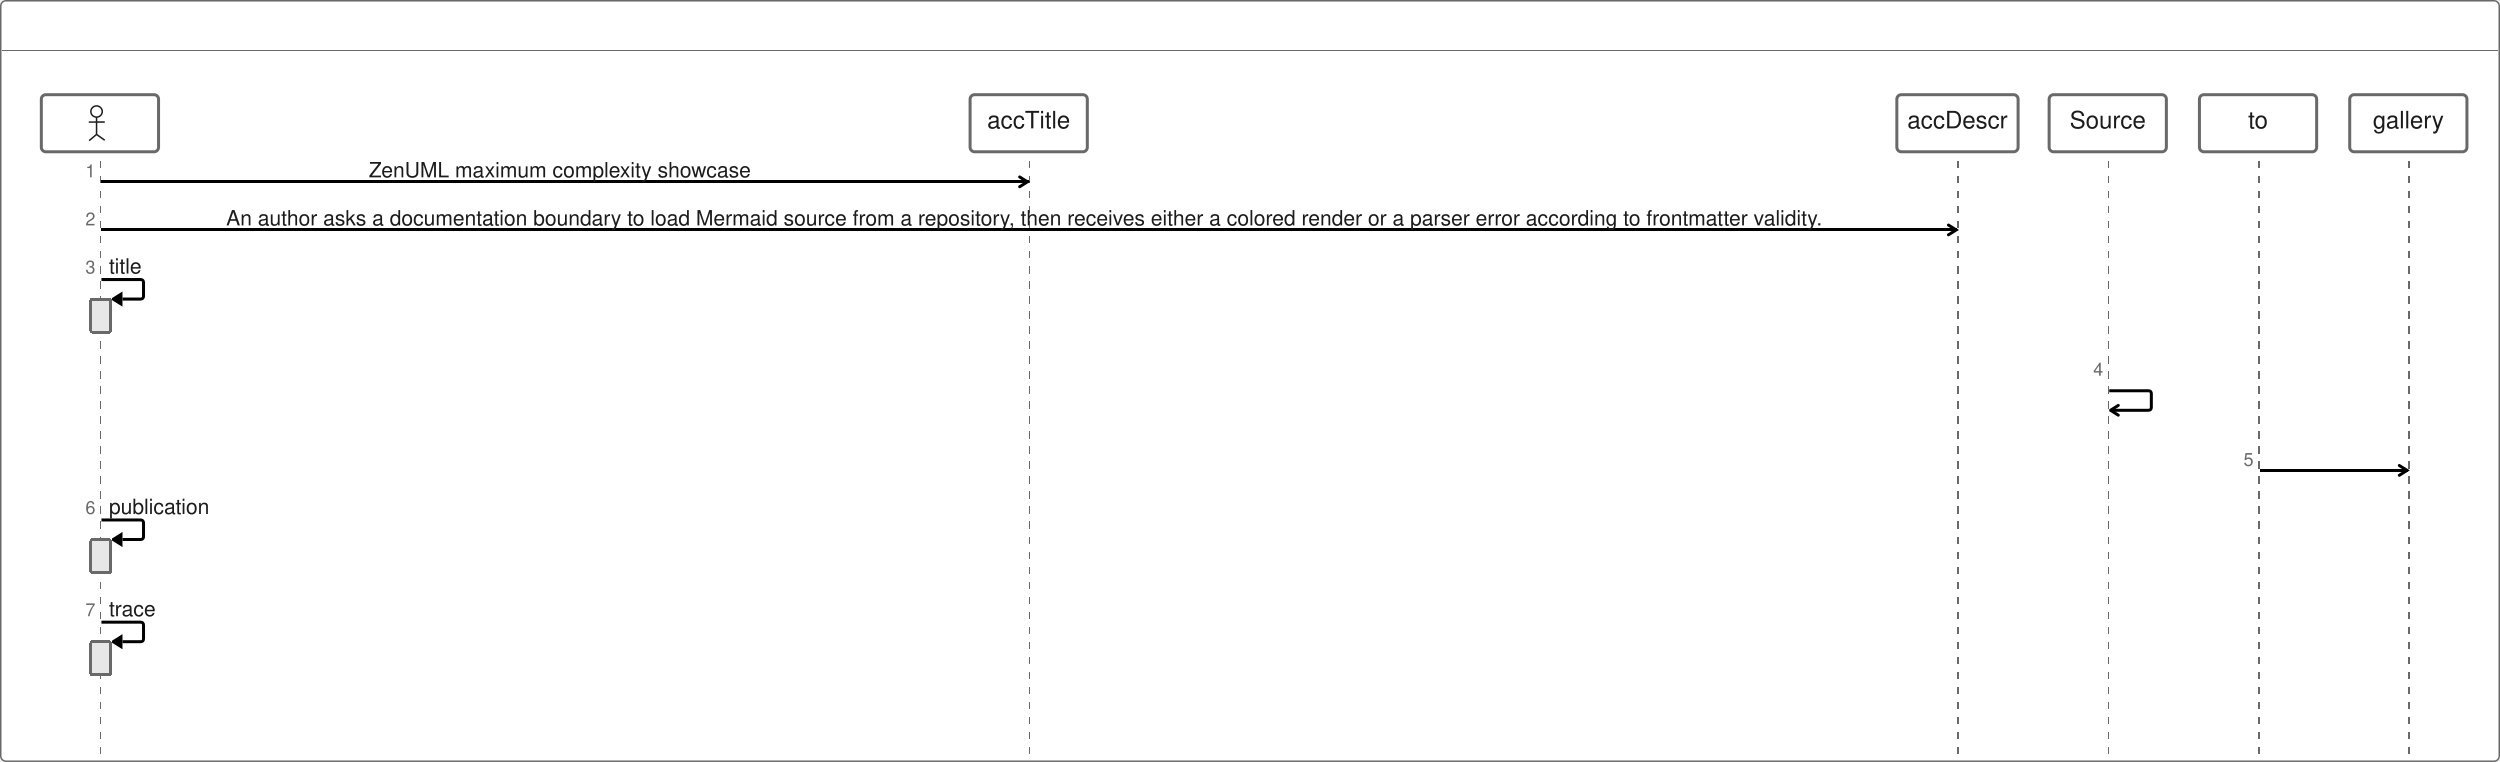
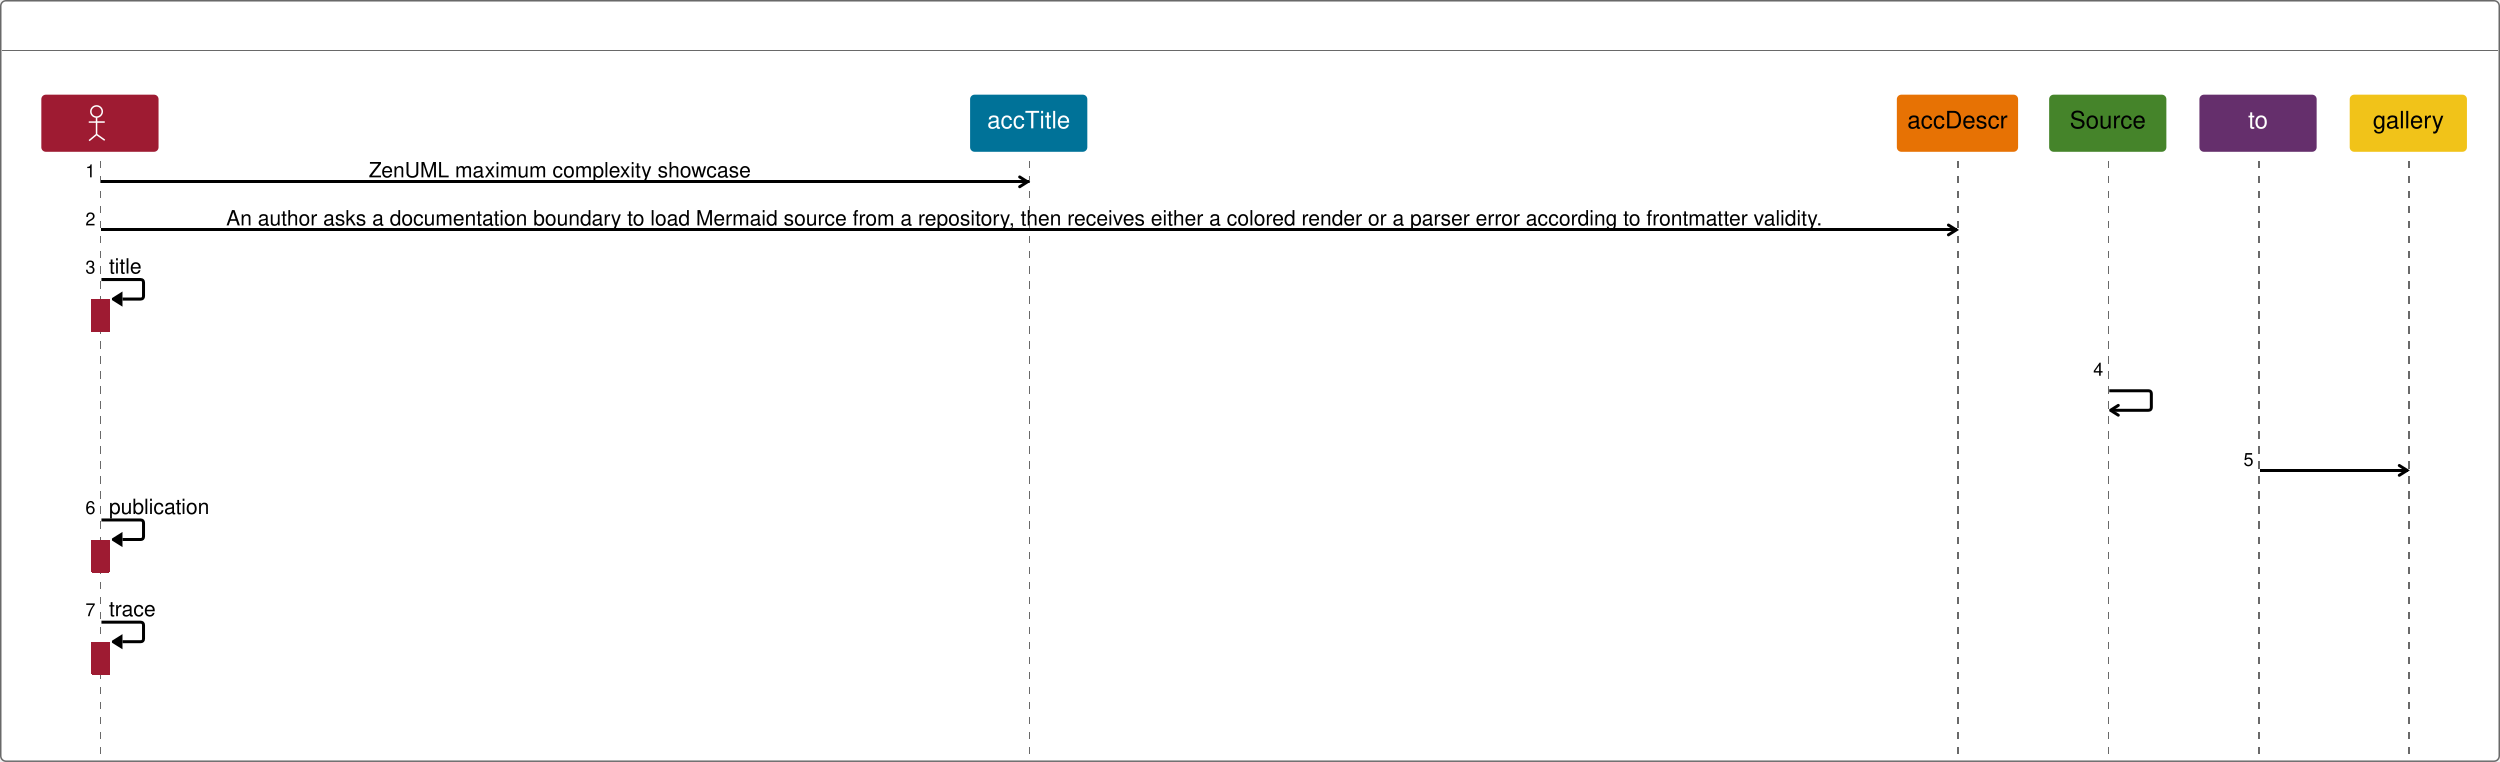
- <svg xmlns="http://www.w3.org/2000/svg" id="my-svg" width="100%" style="max-width: 1663.5px; background-color:white;" viewBox="0 0 1663.5 507" role="graphics-document document" aria-roledescription="zenuml" aria-labelledby="mermaid-zenuml-colorset2-title" aria-describedby="mermaid-zenuml-colorset2-desc">
+ <svg xmlns="http://www.w3.org/2000/svg" id="my-svg" width="100%" style="max-width: 1663.5px; background-color:white;" viewBox="0 0 1663.5 507" role="graphics-document document" aria-roledescription="zenuml" data-colorset="colorset2" data-palette-normalization="{&quot;#222222&quot;: &quot;#1c1c1c&quot;, &quot;#333333&quot;: &quot;#363636&quot;, &quot;#666666&quot;: &quot;#696969&quot;, &quot;#6b7280&quot;: &quot;#696969&quot;, &quot;#aaaa33&quot;: &quot;#98700c&quot;, &quot;#dedede&quot;: &quot;#e7e7e7&quot;, &quot;#e5e7eb&quot;: &quot;#e7e7e7&quot;, &quot;#fff5ad&quot;: &quot;#fff4cc&quot;}" aria-labelledby="mermaid-zenuml-colorset2-title" aria-describedby="mermaid-zenuml-colorset2-desc" data-category-presentation="solid-first">
  <defs>
    <style>
  .frame-border-outer { fill:#696969; }
  .frame-border-inner { fill:#ffffff; }
  .frame-header-bg { fill:#ffffff; }
  .frame-header-line { stroke:#696969; stroke-width: 1; shape-rendering: crispEdges; }
  .frame-title { font-family: Helvetica, Verdana, serif; font-size: 16px; font-weight: 600; fill:#1c1c1c; }
  .participant-box { fill:#ffffff; stroke:#696969; stroke-width: 2; }
  .participant-label { font-family: Helvetica, Verdana, serif; font-size: 16px; fill:#1c1c1c; }
  .participant-icon { color:#1c1c1c; }
  .participant-icon [fill="currentColor"]:not([stroke]) { stroke:#696969; stroke-width: 1; }
  .lifeline { stroke:#696969; stroke-width: 1; }
  .message-line { stroke:#000; stroke-width: 2; shape-rendering: crispEdges; }
  .message-label { font-family: Helvetica, Verdana, serif; font-size: 14px; fill:#1c1c1c; }
  .arrow-head { fill:#000; stroke:#000; stroke-width: 2; }
  .arrow-open { fill:none; }
  .occurrence { fill:#e7e7e7; stroke:#696969; stroke-width: 2; shape-rendering: crispEdges; }
  .fragment-border { fill:none; stroke:#696969; stroke-width: 1; shape-rendering: crispEdges; }
  .fragment-header { fill:#e7e7e7; fill-opacity: 0.498; stroke:none; shape-rendering: crispEdges; }
  .fragment-label { font-family: Helvetica, Verdana, serif; font-size: 14px; font-weight: 600; fill:#000; }
  .fragment-condition { font-family: Helvetica, Verdana, serif; font-size: 14px; fill:#000; }
  .fragment-separator { stroke:#e7e7e7; stroke-width: 1; shape-rendering: crispEdges; }
  .fragment-section-label { font-family: Helvetica, Verdana, serif; font-size: 14px; fill:#000; }
  .return-line { stroke:#000; stroke-width: 2; stroke-dasharray: 6,4; shape-rendering: crispEdges; }
  .return-arrow { stroke:#000; stroke-width: 2; fill:none; }
  .return-label { font-family: Helvetica, Verdana, serif; font-size: 14px; fill:#1c1c1c; }
  .return-icon { fill:#1c1c1c; }
  .divider-line { stroke:#98700c; stroke-width: 1; }
  .divider-bg { fill:#fff4cc; stroke:#98700c; stroke-width: 1; }
  .divider-label { font-family: Helvetica, Verdana, serif; font-size: 14px; fill:#363636; }
  .comment-text { font-family: Helvetica, Verdana, serif; font-size: 14px; fill:#363636; opacity: 0.5; }
  .seq-number { font-family: Helvetica, Verdana, serif; font-size: 12px; font-weight: 100; fill:#696969; }
  .group-outline { fill:none; stroke:#696969; }
  .group-title-bg { fill:#ffffff; stroke:none; }
  .group-title-text { font-family: Helvetica, Verdana, serif; font-size: 13px; font-weight: 400; fill:#1c1c1c; }
</style>
  </defs>
  <rect class="frame-border-outer" x="0" y="0" width="1663.5" height="507" rx="4" fill="#696969" />
  <rect class="frame-border-inner" x="1" y="1" width="1661.5" height="505" rx="3" fill="#fff" />
  <line class="frame-header-line" x1="1" y1="33.5" x2="1662.5" y2="33.5" />
  <g transform="translate(11, 34)">
    <line x1="56" y1="68" x2="56" y2="472" class="lifeline" stroke-dasharray="5,5" stroke-dashoffset="5" shape-rendering="crispEdges" />
    <line x1="674" y1="68" x2="674" y2="472" class="lifeline" stroke-dasharray="5,5" stroke-dashoffset="5" shape-rendering="crispEdges" />
    <line x1="1292" y1="68" x2="1292" y2="472" class="lifeline" stroke-dasharray="5,5" stroke-dashoffset="5" shape-rendering="crispEdges" />
    <line x1="1392" y1="68" x2="1392" y2="472" class="lifeline" stroke-dasharray="5,5" stroke-dashoffset="5" shape-rendering="crispEdges" />
    <line x1="1492" y1="68" x2="1492" y2="472" class="lifeline" stroke-dasharray="5,5" stroke-dashoffset="5" shape-rendering="crispEdges" />
    <line x1="1592" y1="68" x2="1592" y2="472" class="lifeline" stroke-dasharray="5,5" stroke-dashoffset="5" shape-rendering="crispEdges" />
    <g class="participant participant-starter" data-participant="_STARTER_">
-       <rect x="16.5" y="29" width="78" height="38" rx="3" class="participant-box" />
-       <g class="participant-icon" transform="translate(41.5, 36) scale(1)" fill="none">
+       <rect x="16.5" y="29" width="78" height="38" rx="3" class="participant-box" style="fill:#9e1b32 !important;fill-opacity:1 !important;opacity:1;stroke:none !important;stroke-width:0 !important;" />
+       <g class="participant-icon" transform="translate(41.5, 36) scale(1)" fill="none" style="color:#ffffff !important;">
        <g>
          <path d="M15.549 4.198C15.549 5.188 15.149 6.137 14.436 6.837C13.723 7.537 12.757 7.931 11.749 7.931C10.741 7.931 9.774 7.537 9.061 6.837C8.349 6.137 7.948 5.188 7.948 4.198C7.948 3.208 8.349 2.258 9.061 1.558C9.774 0.858 10.741 0.465 11.749 0.465C12.757 0.465 13.723 0.858 14.436 1.558C15.149 2.258 15.549 3.208 15.549 4.198Z" stroke="currentColor" />
          <path d="M6.549 11.215L17.203 11.207M11.747 8.066V19.581V8.066ZM11.747 19.439L6.798 23.574L11.747 19.439ZM11.755 19.439L17.186 23.305L11.755 19.439Z" stroke="currentColor" />
        </g>
      </g>
    </g>
    <g class="participant" data-participant="accTitle">
-       <rect x="634.5" y="29" width="78" height="38" rx="3" class="participant-box" />
-       <text x="673.5" y="47.75" text-anchor="middle" dominant-baseline="central" class="participant-label">accTitle</text>
+       <rect x="634.5" y="29" width="78" height="38" rx="3" class="participant-box" style="fill:#007298 !important;fill-opacity:1 !important;opacity:1;stroke:none !important;stroke-width:0 !important;" />
+       <text x="673.5" y="47.75" text-anchor="middle" dominant-baseline="central" class="participant-label" style="fill:#ffffff !important;color:#ffffff !important;">accTitle</text>
    </g>
    <g class="participant" data-participant="accDescr">
-       <rect x="1251.16" y="29" width="80.68" height="38" rx="3" class="participant-box" />
-       <text x="1291.5" y="47.75" text-anchor="middle" dominant-baseline="central" class="participant-label">accDescr</text>
+       <rect x="1251.16" y="29" width="80.68" height="38" rx="3" class="participant-box" style="fill:#e77204 !important;fill-opacity:1 !important;opacity:1;stroke:none !important;stroke-width:0 !important;" />
+       <text x="1291.5" y="47.75" text-anchor="middle" dominant-baseline="central" class="participant-label" style="fill:#000000 !important;color:#000000 !important;">accDescr</text>
    </g>
    <g class="participant" data-participant="Source">
-       <rect x="1352.5" y="29" width="78" height="38" rx="3" class="participant-box" />
-       <text x="1391.5" y="47.75" text-anchor="middle" dominant-baseline="central" class="participant-label">Source</text>
+       <rect x="1352.5" y="29" width="78" height="38" rx="3" class="participant-box" style="fill:#45842a !important;fill-opacity:1 !important;opacity:1;stroke:none !important;stroke-width:0 !important;" />
+       <text x="1391.5" y="47.75" text-anchor="middle" dominant-baseline="central" class="participant-label" style="fill:#000000 !important;color:#000000 !important;">Source</text>
    </g>
    <g class="participant" data-participant="to">
-       <rect x="1452.5" y="29" width="78" height="38" rx="3" class="participant-box" />
-       <text x="1491.5" y="47.75" text-anchor="middle" dominant-baseline="central" class="participant-label">to</text>
+       <rect x="1452.5" y="29" width="78" height="38" rx="3" class="participant-box" style="fill:#652f6c !important;fill-opacity:1 !important;opacity:1;stroke:none !important;stroke-width:0 !important;" />
+       <text x="1491.5" y="47.75" text-anchor="middle" dominant-baseline="central" class="participant-label" style="fill:#ffffff !important;color:#ffffff !important;">to</text>
    </g>
    <g class="participant" data-participant="gallery">
-       <rect x="1552.5" y="29" width="78" height="38" rx="3" class="participant-box" />
-       <text x="1591.5" y="47.75" text-anchor="middle" dominant-baseline="central" class="participant-label">gallery</text>
+       <rect x="1552.5" y="29" width="78" height="38" rx="3" class="participant-box" style="fill:#f1c319 !important;fill-opacity:1 !important;opacity:1;stroke:none !important;stroke-width:0 !important;" />
+       <text x="1591.5" y="47.75" text-anchor="middle" dominant-baseline="central" class="participant-label" style="fill:#000000 !important;color:#000000 !important;">gallery</text>
    </g>
-     <rect x="49.5" y="165" width="13" height="22" rx="1" class="occurrence" data-participant="_STARTER_" />
-     <rect x="49.5" y="325" width="13" height="22" rx="1" class="occurrence" data-participant="_STARTER_" />
-     <rect x="49.5" y="393" width="13" height="22" rx="1" class="occurrence" data-participant="_STARTER_" />
+     <rect x="49.5" y="165" width="13" height="22" rx="1" class="occurrence" data-participant="_STARTER_" style="fill:#9e1b32 !important;fill-opacity:1 !important;opacity:1;stroke:none !important;stroke-width:0 !important;" />
+     <rect x="49.5" y="325" width="13" height="22" rx="1" class="occurrence" data-participant="_STARTER_" style="fill:#9e1b32 !important;fill-opacity:1 !important;opacity:1;stroke:none !important;stroke-width:0 !important;" />
+     <rect x="49.5" y="393" width="13" height="22" rx="1" class="occurrence" data-participant="_STARTER_" style="fill:#9e1b32 !important;fill-opacity:1 !important;opacity:1;stroke:none !important;stroke-width:0 !important;" />
    <g class="message">
      <line x1="56.5" y1="87" x2="673.5" y2="87" class="message-line" />
      <svg x="666.5" y="82" width="7" height="10" viewBox="0 0 7 9" overflow="visible" class="arrow-head arrow-open">
        <g>
          <path d="M1 1.25 L6.15 4.5 L1 7.75" stroke="#000" stroke-linecap="round" stroke-width="2" fill="none" />
        </g>
      </svg>
-       <text x="361.5" y="84" text-anchor="middle" class="message-label">ZenUML maximum complexity showcase</text>
-       <text x="52.5" y="84" text-anchor="end" class="seq-number">1</text>
+       <text x="361.5" y="84" text-anchor="middle" class="message-label" style="fill:#000000 !important;color:#000000 !important;">ZenUML maximum complexity showcase</text>
+       <text x="52.5" y="84" text-anchor="end" class="seq-number" style="fill:#000000 !important;color:#000000 !important;">1</text>
    </g>
    <g class="message">
      <line x1="56.5" y1="119" x2="1291.5" y2="119" class="message-line" />
      <svg x="1284.5" y="114" width="7" height="10" viewBox="0 0 7 9" overflow="visible" class="arrow-head arrow-open">
        <g>
          <path d="M1 1.25 L6.15 4.5 L1 7.75" stroke="#000" stroke-linecap="round" stroke-width="2" fill="none" />
        </g>
      </svg>
-       <text x="670.5" y="116" text-anchor="middle" class="message-label">An author asks a documentation boundary to load Mermaid source from a repository, then receives either a colored render or a parser error according to frontmatter validity.</text>
-       <text x="52.5" y="116" text-anchor="end" class="seq-number">2</text>
+       <text x="670.5" y="116" text-anchor="middle" class="message-label" style="fill:#000000 !important;color:#000000 !important;">An author asks a documentation boundary to load Mermaid source from a repository, then receives either a colored render or a parser error according to frontmatter validity.</text>
+       <text x="52.5" y="116" text-anchor="end" class="seq-number" style="fill:#000000 !important;color:#000000 !important;">2</text>
    </g>
    <g class="message">
      <line x1="1492.5" y1="279" x2="1591.5" y2="279" class="message-line" />
      <svg x="1584.5" y="274" width="7" height="10" viewBox="0 0 7 9" overflow="visible" class="arrow-head arrow-open">
        <g>
          <path d="M1 1.25 L6.15 4.5 L1 7.75" stroke="#000" stroke-linecap="round" stroke-width="2" fill="none" />
        </g>
      </svg>
-       <text x="1538.5" y="276" text-anchor="middle" class="message-label" />
-       <text x="1488.5" y="276" text-anchor="end" class="seq-number">5</text>
+       <text x="1538.5" y="276" text-anchor="middle" class="message-label" style="fill:#000000 !important;color:#000000 !important;" />
+       <text x="1488.5" y="276" text-anchor="end" class="seq-number" style="fill:#000000 !important;color:#000000 !important;">5</text>
    </g>
    <g class="message self-call">
      <svg x="56.5" y="150" width="30" height="24">
        <path d="M0,2 L26,2 Q28,2 28,4 L28,13 Q28,15 26,15 L14,15" fill="none" stroke="#000" stroke-width="2" />
        <g transform="translate(7, 10)">
          <svg height="10" width="7" viewBox="0 0 7 9">
            <g transform="scale(-1, 1) translate(-7, 0)">
              <path d="M1 1.25 L6.15 4.5 L1 7.75 Z" stroke="#000" stroke-linecap="round" fill="#000" stroke-width="2" />
            </g>
          </svg>
        </g>
      </svg>
-       <text x="61.5" y="148" text-anchor="start" class="message-label">title</text>
-       <text x="52.5" y="148" text-anchor="end" class="seq-number">3</text>
+       <text x="61.5" y="148" text-anchor="start" class="message-label" style="fill:#000000 !important;color:#000000 !important;">title</text>
+       <text x="52.5" y="148" text-anchor="end" class="seq-number" style="fill:#000000 !important;color:#000000 !important;">3</text>
    </g>
    <g class="message self-call">
      <svg x="1392.5" y="224" width="30" height="24">
        <path d="M0,2 L26,2 Q28,2 28,4 L28,13 Q28,15 26,15 L1,15" fill="none" stroke="#000" stroke-width="2" />
        <g transform="translate(0, 10)">
          <svg height="10" width="7" viewBox="0 0 7 9">
            <g transform="scale(-1, 1) translate(-7, 0)">
              <path d="M1 1.25 L6.15 4.5 L1 7.75" stroke="#000" stroke-linecap="round" fill="none" stroke-width="2" />
            </g>
          </svg>
        </g>
      </svg>
-       <text x="1397.5" y="219" text-anchor="start" class="message-label" />
-       <text x="1388.5" y="216" text-anchor="end" class="seq-number">4</text>
+       <text x="1397.5" y="219" text-anchor="start" class="message-label" style="fill:#000000 !important;color:#000000 !important;" />
+       <text x="1388.5" y="216" text-anchor="end" class="seq-number" style="fill:#000000 !important;color:#000000 !important;">4</text>
    </g>
    <g class="message self-call">
      <svg x="56.5" y="310" width="30" height="24">
        <path d="M0,2 L26,2 Q28,2 28,4 L28,13 Q28,15 26,15 L14,15" fill="none" stroke="#000" stroke-width="2" />
        <g transform="translate(7, 10)">
          <svg height="10" width="7" viewBox="0 0 7 9">
            <g transform="scale(-1, 1) translate(-7, 0)">
              <path d="M1 1.25 L6.15 4.5 L1 7.75 Z" stroke="#000" stroke-linecap="round" fill="#000" stroke-width="2" />
            </g>
          </svg>
        </g>
      </svg>
-       <text x="61.5" y="308" text-anchor="start" class="message-label">publication</text>
-       <text x="52.5" y="308" text-anchor="end" class="seq-number">6</text>
+       <text x="61.5" y="308" text-anchor="start" class="message-label" style="fill:#000000 !important;color:#000000 !important;">publication</text>
+       <text x="52.5" y="308" text-anchor="end" class="seq-number" style="fill:#000000 !important;color:#000000 !important;">6</text>
    </g>
    <g class="message self-call">
      <svg x="56.5" y="378" width="30" height="24">
        <path d="M0,2 L26,2 Q28,2 28,4 L28,13 Q28,15 26,15 L14,15" fill="none" stroke="#000" stroke-width="2" />
        <g transform="translate(7, 10)">
          <svg height="10" width="7" viewBox="0 0 7 9">
            <g transform="scale(-1, 1) translate(-7, 0)">
              <path d="M1 1.25 L6.15 4.5 L1 7.75 Z" stroke="#000" stroke-linecap="round" fill="#000" stroke-width="2" />
            </g>
          </svg>
        </g>
      </svg>
-       <text x="61.5" y="376" text-anchor="start" class="message-label">trace</text>
-       <text x="52.5" y="376" text-anchor="end" class="seq-number">7</text>
+       <text x="61.5" y="376" text-anchor="start" class="message-label" style="fill:#000000 !important;color:#000000 !important;">trace</text>
+       <text x="52.5" y="376" text-anchor="end" class="seq-number" style="fill:#000000 !important;color:#000000 !important;">7</text>
    </g>
  </g>
</svg>
